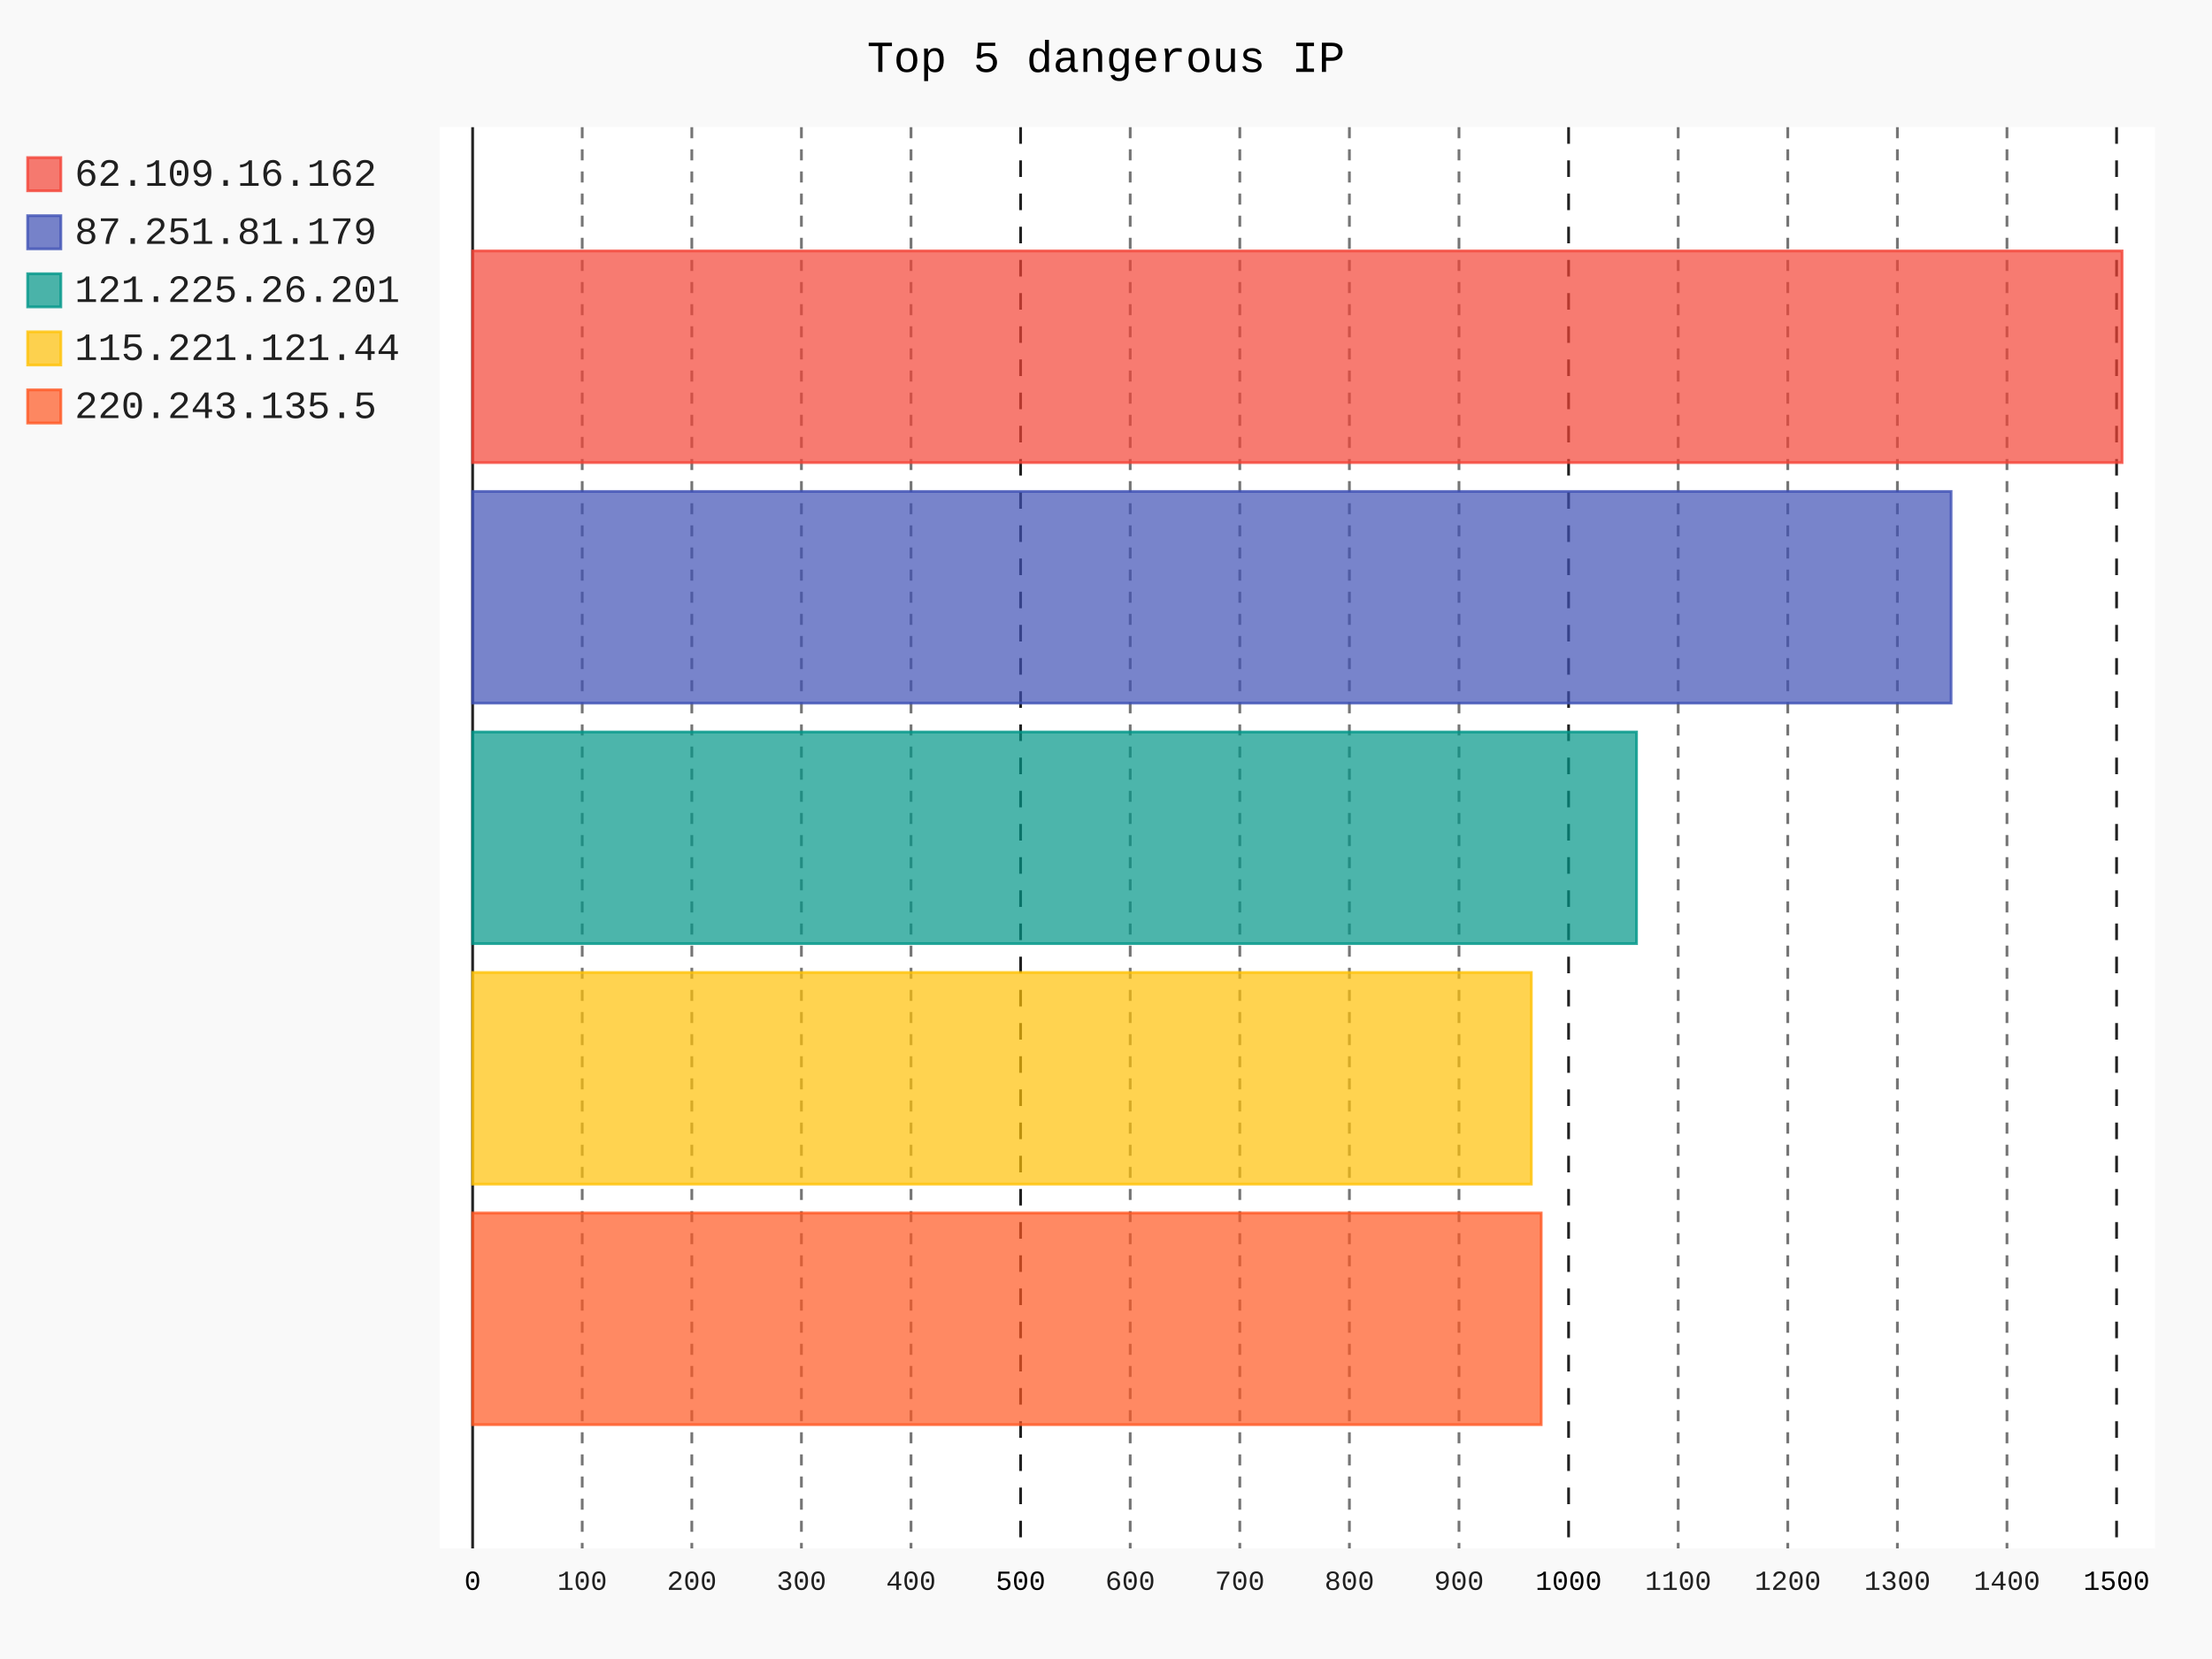
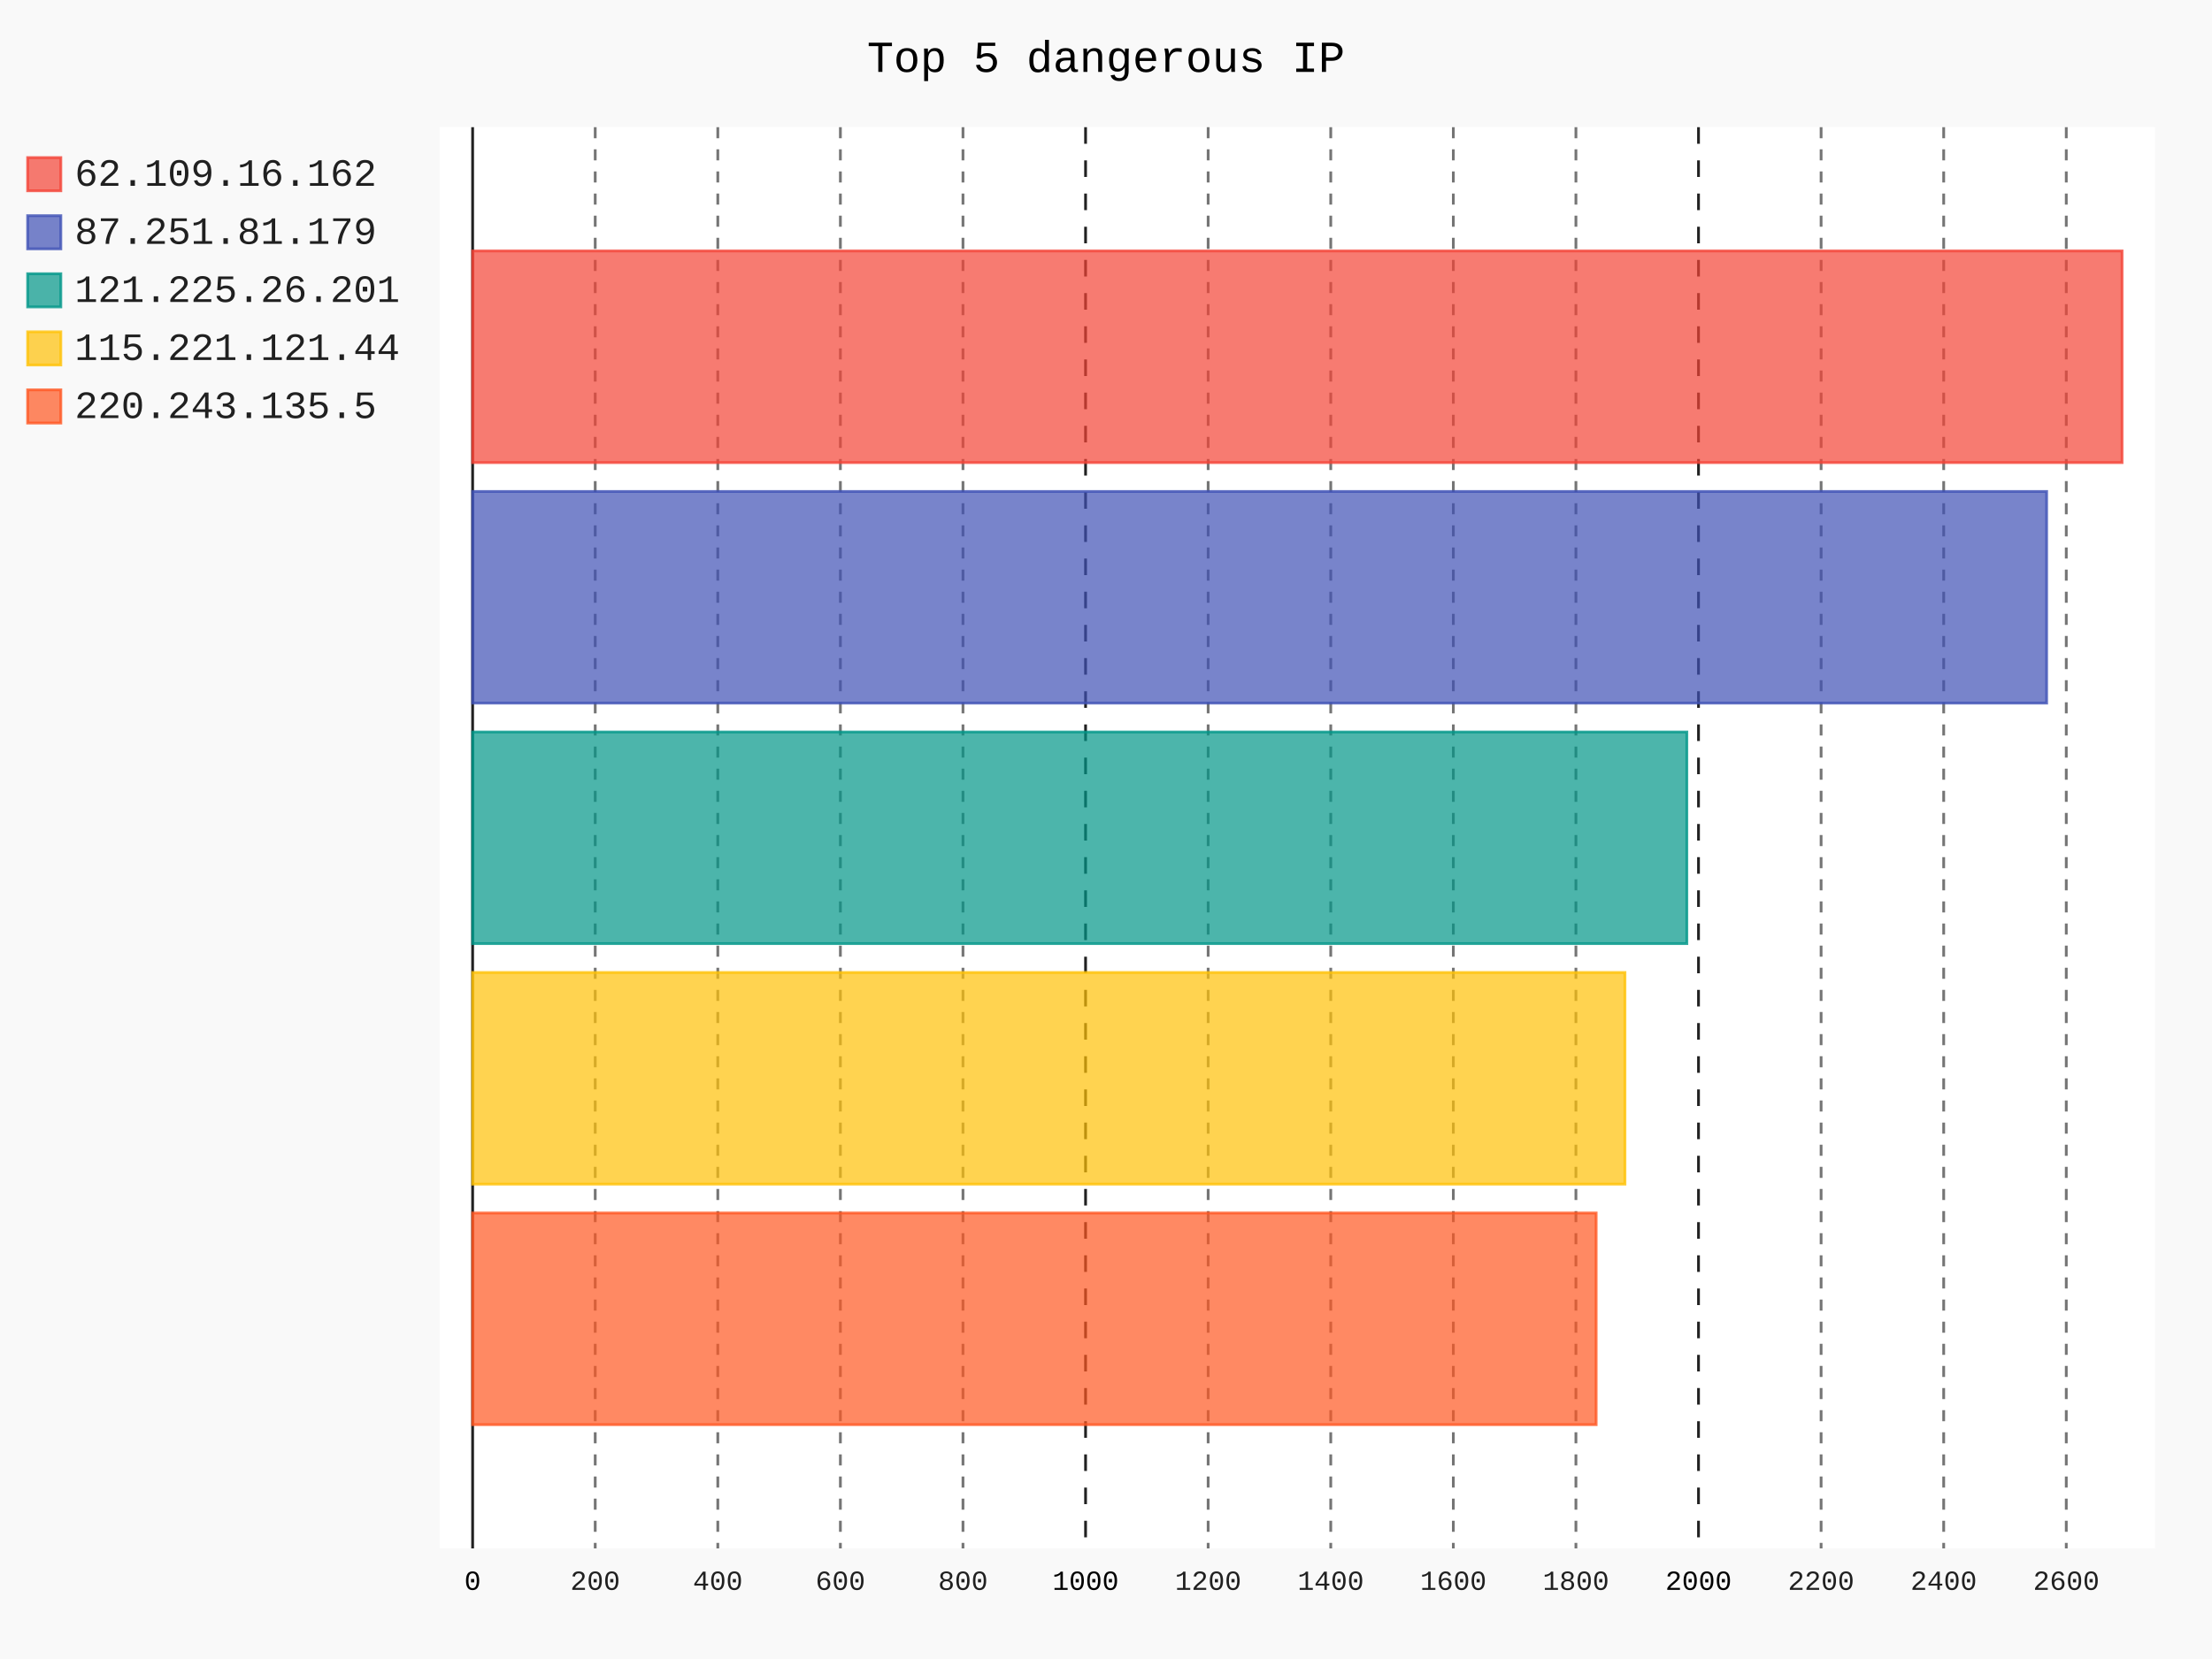
- <svg xmlns="http://www.w3.org/2000/svg" id="chart-7da7f25e-2f94-4a30-bd70-d0566027a8b9" class="pygal-chart" viewBox="0 0 800 600">
+ <svg xmlns="http://www.w3.org/2000/svg" id="chart-fce790b9-c0bf-4651-bd4b-9205fa0a691b" class="pygal-chart" viewBox="0 0 800 600">
  <defs>
-     <style type="text/css">#chart-7da7f25e-2f94-4a30-bd70-d0566027a8b9{-webkit-user-select:none;-webkit-font-smoothing:antialiased;font-family:Consolas,"Liberation Mono",Menlo,Courier,monospace}#chart-7da7f25e-2f94-4a30-bd70-d0566027a8b9 .title{font-family:Consolas,"Liberation Mono",Menlo,Courier,monospace;font-size:16px}#chart-7da7f25e-2f94-4a30-bd70-d0566027a8b9 .legends .legend text{font-family:Consolas,"Liberation Mono",Menlo,Courier,monospace;font-size:14px}#chart-7da7f25e-2f94-4a30-bd70-d0566027a8b9 .axis text{font-family:Consolas,"Liberation Mono",Menlo,Courier,monospace;font-size:10px}#chart-7da7f25e-2f94-4a30-bd70-d0566027a8b9 .axis text.major{font-family:Consolas,"Liberation Mono",Menlo,Courier,monospace;font-size:10px}#chart-7da7f25e-2f94-4a30-bd70-d0566027a8b9 .text-overlay text.value{font-family:Consolas,"Liberation Mono",Menlo,Courier,monospace;font-size:16px}#chart-7da7f25e-2f94-4a30-bd70-d0566027a8b9 .text-overlay text.label{font-family:Consolas,"Liberation Mono",Menlo,Courier,monospace;font-size:10px}#chart-7da7f25e-2f94-4a30-bd70-d0566027a8b9 .tooltip{font-family:Consolas,"Liberation Mono",Menlo,Courier,monospace;font-size:14px}#chart-7da7f25e-2f94-4a30-bd70-d0566027a8b9 text.no_data{font-family:Consolas,"Liberation Mono",Menlo,Courier,monospace;font-size:64px}
- #chart-7da7f25e-2f94-4a30-bd70-d0566027a8b9{background-color:rgba(249,249,249,1)}#chart-7da7f25e-2f94-4a30-bd70-d0566027a8b9 path,#chart-7da7f25e-2f94-4a30-bd70-d0566027a8b9 line,#chart-7da7f25e-2f94-4a30-bd70-d0566027a8b9 rect,#chart-7da7f25e-2f94-4a30-bd70-d0566027a8b9 circle{-webkit-transition:150ms;-moz-transition:150ms;transition:150ms}#chart-7da7f25e-2f94-4a30-bd70-d0566027a8b9 .graph &gt; .background{fill:rgba(249,249,249,1)}#chart-7da7f25e-2f94-4a30-bd70-d0566027a8b9 .plot &gt; .background{fill:rgba(255,255,255,1)}#chart-7da7f25e-2f94-4a30-bd70-d0566027a8b9 .graph{fill:rgba(0,0,0,.87)}#chart-7da7f25e-2f94-4a30-bd70-d0566027a8b9 text.no_data{fill:rgba(0,0,0,1)}#chart-7da7f25e-2f94-4a30-bd70-d0566027a8b9 .title{fill:rgba(0,0,0,1)}#chart-7da7f25e-2f94-4a30-bd70-d0566027a8b9 .legends .legend text{fill:rgba(0,0,0,.87)}#chart-7da7f25e-2f94-4a30-bd70-d0566027a8b9 .legends .legend:hover text{fill:rgba(0,0,0,1)}#chart-7da7f25e-2f94-4a30-bd70-d0566027a8b9 .axis .line{stroke:rgba(0,0,0,1)}#chart-7da7f25e-2f94-4a30-bd70-d0566027a8b9 .axis .guide.line{stroke:rgba(0,0,0,.54)}#chart-7da7f25e-2f94-4a30-bd70-d0566027a8b9 .axis .major.line{stroke:rgba(0,0,0,.87)}#chart-7da7f25e-2f94-4a30-bd70-d0566027a8b9 .axis text.major{fill:rgba(0,0,0,1)}#chart-7da7f25e-2f94-4a30-bd70-d0566027a8b9 .axis.y .guides:hover .guide.line,#chart-7da7f25e-2f94-4a30-bd70-d0566027a8b9 .line-graph .axis.x .guides:hover .guide.line,#chart-7da7f25e-2f94-4a30-bd70-d0566027a8b9 .stackedline-graph .axis.x .guides:hover .guide.line,#chart-7da7f25e-2f94-4a30-bd70-d0566027a8b9 .xy-graph .axis.x .guides:hover .guide.line{stroke:rgba(0,0,0,1)}#chart-7da7f25e-2f94-4a30-bd70-d0566027a8b9 .axis .guides:hover text{fill:rgba(0,0,0,1)}#chart-7da7f25e-2f94-4a30-bd70-d0566027a8b9 .reactive{fill-opacity:.7;stroke-opacity:.8}#chart-7da7f25e-2f94-4a30-bd70-d0566027a8b9 .ci{stroke:rgba(0,0,0,.87)}#chart-7da7f25e-2f94-4a30-bd70-d0566027a8b9 .reactive.active,#chart-7da7f25e-2f94-4a30-bd70-d0566027a8b9 .active .reactive{fill-opacity:.8;stroke-opacity:.9;stroke-width:4}#chart-7da7f25e-2f94-4a30-bd70-d0566027a8b9 .ci .reactive.active{stroke-width:1.5}#chart-7da7f25e-2f94-4a30-bd70-d0566027a8b9 .series text{fill:rgba(0,0,0,1)}#chart-7da7f25e-2f94-4a30-bd70-d0566027a8b9 .tooltip rect{fill:rgba(255,255,255,1);stroke:rgba(0,0,0,1);-webkit-transition:opacity 150ms;-moz-transition:opacity 150ms;transition:opacity 150ms}#chart-7da7f25e-2f94-4a30-bd70-d0566027a8b9 .tooltip .label{fill:rgba(0,0,0,.87)}#chart-7da7f25e-2f94-4a30-bd70-d0566027a8b9 .tooltip .label{fill:rgba(0,0,0,.87)}#chart-7da7f25e-2f94-4a30-bd70-d0566027a8b9 .tooltip .legend{font-size:.8em;fill:rgba(0,0,0,.54)}#chart-7da7f25e-2f94-4a30-bd70-d0566027a8b9 .tooltip .x_label{font-size:.6em;fill:rgba(0,0,0,1)}#chart-7da7f25e-2f94-4a30-bd70-d0566027a8b9 .tooltip .xlink{font-size:.5em;text-decoration:underline}#chart-7da7f25e-2f94-4a30-bd70-d0566027a8b9 .tooltip .value{font-size:1.5em}#chart-7da7f25e-2f94-4a30-bd70-d0566027a8b9 .bound{font-size:.5em}#chart-7da7f25e-2f94-4a30-bd70-d0566027a8b9 .max-value{font-size:.75em;fill:rgba(0,0,0,.54)}#chart-7da7f25e-2f94-4a30-bd70-d0566027a8b9 .map-element{fill:rgba(255,255,255,1);stroke:rgba(0,0,0,.54) !important}#chart-7da7f25e-2f94-4a30-bd70-d0566027a8b9 .map-element .reactive{fill-opacity:inherit;stroke-opacity:inherit}#chart-7da7f25e-2f94-4a30-bd70-d0566027a8b9 .color-0,#chart-7da7f25e-2f94-4a30-bd70-d0566027a8b9 .color-0 a:visited{stroke:#F44336;fill:#F44336}#chart-7da7f25e-2f94-4a30-bd70-d0566027a8b9 .color-1,#chart-7da7f25e-2f94-4a30-bd70-d0566027a8b9 .color-1 a:visited{stroke:#3F51B5;fill:#3F51B5}#chart-7da7f25e-2f94-4a30-bd70-d0566027a8b9 .color-2,#chart-7da7f25e-2f94-4a30-bd70-d0566027a8b9 .color-2 a:visited{stroke:#009688;fill:#009688}#chart-7da7f25e-2f94-4a30-bd70-d0566027a8b9 .color-3,#chart-7da7f25e-2f94-4a30-bd70-d0566027a8b9 .color-3 a:visited{stroke:#FFC107;fill:#FFC107}#chart-7da7f25e-2f94-4a30-bd70-d0566027a8b9 .color-4,#chart-7da7f25e-2f94-4a30-bd70-d0566027a8b9 .color-4 a:visited{stroke:#FF5722;fill:#FF5722}#chart-7da7f25e-2f94-4a30-bd70-d0566027a8b9 .text-overlay .color-0 text{fill:black}#chart-7da7f25e-2f94-4a30-bd70-d0566027a8b9 .text-overlay .color-1 text{fill:black}#chart-7da7f25e-2f94-4a30-bd70-d0566027a8b9 .text-overlay .color-2 text{fill:black}#chart-7da7f25e-2f94-4a30-bd70-d0566027a8b9 .text-overlay .color-3 text{fill:black}#chart-7da7f25e-2f94-4a30-bd70-d0566027a8b9 .text-overlay .color-4 text{fill:black}
- #chart-7da7f25e-2f94-4a30-bd70-d0566027a8b9 text.no_data{text-anchor:middle}#chart-7da7f25e-2f94-4a30-bd70-d0566027a8b9 .guide.line{fill:none}#chart-7da7f25e-2f94-4a30-bd70-d0566027a8b9 .centered{text-anchor:middle}#chart-7da7f25e-2f94-4a30-bd70-d0566027a8b9 .title{text-anchor:middle}#chart-7da7f25e-2f94-4a30-bd70-d0566027a8b9 .legends .legend text{fill-opacity:1}#chart-7da7f25e-2f94-4a30-bd70-d0566027a8b9 .axis.x text{text-anchor:middle}#chart-7da7f25e-2f94-4a30-bd70-d0566027a8b9 .axis.x:not(.web) text[transform]{text-anchor:start}#chart-7da7f25e-2f94-4a30-bd70-d0566027a8b9 .axis.x:not(.web) text[transform].backwards{text-anchor:end}#chart-7da7f25e-2f94-4a30-bd70-d0566027a8b9 .axis.y text{text-anchor:end}#chart-7da7f25e-2f94-4a30-bd70-d0566027a8b9 .axis.y text[transform].backwards{text-anchor:start}#chart-7da7f25e-2f94-4a30-bd70-d0566027a8b9 .axis.y2 text{text-anchor:start}#chart-7da7f25e-2f94-4a30-bd70-d0566027a8b9 .axis.y2 text[transform].backwards{text-anchor:end}#chart-7da7f25e-2f94-4a30-bd70-d0566027a8b9 .axis .guide.line{stroke-dasharray:4,4}#chart-7da7f25e-2f94-4a30-bd70-d0566027a8b9 .axis .major.guide.line{stroke-dasharray:6,6}#chart-7da7f25e-2f94-4a30-bd70-d0566027a8b9 .horizontal .axis.y .guide.line,#chart-7da7f25e-2f94-4a30-bd70-d0566027a8b9 .horizontal .axis.y2 .guide.line,#chart-7da7f25e-2f94-4a30-bd70-d0566027a8b9 .vertical .axis.x .guide.line{opacity:0}#chart-7da7f25e-2f94-4a30-bd70-d0566027a8b9 .horizontal .axis.always_show .guide.line,#chart-7da7f25e-2f94-4a30-bd70-d0566027a8b9 .vertical .axis.always_show .guide.line{opacity:1 !important}#chart-7da7f25e-2f94-4a30-bd70-d0566027a8b9 .axis.y .guides:hover .guide.line,#chart-7da7f25e-2f94-4a30-bd70-d0566027a8b9 .axis.y2 .guides:hover .guide.line,#chart-7da7f25e-2f94-4a30-bd70-d0566027a8b9 .axis.x .guides:hover .guide.line{opacity:1}#chart-7da7f25e-2f94-4a30-bd70-d0566027a8b9 .axis .guides:hover text{opacity:1}#chart-7da7f25e-2f94-4a30-bd70-d0566027a8b9 .nofill{fill:none}#chart-7da7f25e-2f94-4a30-bd70-d0566027a8b9 .subtle-fill{fill-opacity:.2}#chart-7da7f25e-2f94-4a30-bd70-d0566027a8b9 .dot{stroke-width:1px;fill-opacity:1}#chart-7da7f25e-2f94-4a30-bd70-d0566027a8b9 .dot.active{stroke-width:5px}#chart-7da7f25e-2f94-4a30-bd70-d0566027a8b9 .dot.negative{fill:transparent}#chart-7da7f25e-2f94-4a30-bd70-d0566027a8b9 text,#chart-7da7f25e-2f94-4a30-bd70-d0566027a8b9 tspan{stroke:none !important}#chart-7da7f25e-2f94-4a30-bd70-d0566027a8b9 .series text.active{opacity:1}#chart-7da7f25e-2f94-4a30-bd70-d0566027a8b9 .tooltip rect{fill-opacity:.95;stroke-width:.5}#chart-7da7f25e-2f94-4a30-bd70-d0566027a8b9 .tooltip text{fill-opacity:1}#chart-7da7f25e-2f94-4a30-bd70-d0566027a8b9 .showable{visibility:hidden}#chart-7da7f25e-2f94-4a30-bd70-d0566027a8b9 .showable.shown{visibility:visible}#chart-7da7f25e-2f94-4a30-bd70-d0566027a8b9 .gauge-background{fill:rgba(229,229,229,1);stroke:none}#chart-7da7f25e-2f94-4a30-bd70-d0566027a8b9 .bg-lines{stroke:rgba(249,249,249,1);stroke-width:2px}</style>
+     <style type="text/css">#chart-fce790b9-c0bf-4651-bd4b-9205fa0a691b{-webkit-user-select:none;-webkit-font-smoothing:antialiased;font-family:Consolas,"Liberation Mono",Menlo,Courier,monospace}#chart-fce790b9-c0bf-4651-bd4b-9205fa0a691b .title{font-family:Consolas,"Liberation Mono",Menlo,Courier,monospace;font-size:16px}#chart-fce790b9-c0bf-4651-bd4b-9205fa0a691b .legends .legend text{font-family:Consolas,"Liberation Mono",Menlo,Courier,monospace;font-size:14px}#chart-fce790b9-c0bf-4651-bd4b-9205fa0a691b .axis text{font-family:Consolas,"Liberation Mono",Menlo,Courier,monospace;font-size:10px}#chart-fce790b9-c0bf-4651-bd4b-9205fa0a691b .axis text.major{font-family:Consolas,"Liberation Mono",Menlo,Courier,monospace;font-size:10px}#chart-fce790b9-c0bf-4651-bd4b-9205fa0a691b .text-overlay text.value{font-family:Consolas,"Liberation Mono",Menlo,Courier,monospace;font-size:16px}#chart-fce790b9-c0bf-4651-bd4b-9205fa0a691b .text-overlay text.label{font-family:Consolas,"Liberation Mono",Menlo,Courier,monospace;font-size:10px}#chart-fce790b9-c0bf-4651-bd4b-9205fa0a691b .tooltip{font-family:Consolas,"Liberation Mono",Menlo,Courier,monospace;font-size:14px}#chart-fce790b9-c0bf-4651-bd4b-9205fa0a691b text.no_data{font-family:Consolas,"Liberation Mono",Menlo,Courier,monospace;font-size:64px}
+ #chart-fce790b9-c0bf-4651-bd4b-9205fa0a691b{background-color:rgba(249,249,249,1)}#chart-fce790b9-c0bf-4651-bd4b-9205fa0a691b path,#chart-fce790b9-c0bf-4651-bd4b-9205fa0a691b line,#chart-fce790b9-c0bf-4651-bd4b-9205fa0a691b rect,#chart-fce790b9-c0bf-4651-bd4b-9205fa0a691b circle{-webkit-transition:150ms;-moz-transition:150ms;transition:150ms}#chart-fce790b9-c0bf-4651-bd4b-9205fa0a691b .graph &gt; .background{fill:rgba(249,249,249,1)}#chart-fce790b9-c0bf-4651-bd4b-9205fa0a691b .plot &gt; .background{fill:rgba(255,255,255,1)}#chart-fce790b9-c0bf-4651-bd4b-9205fa0a691b .graph{fill:rgba(0,0,0,.87)}#chart-fce790b9-c0bf-4651-bd4b-9205fa0a691b text.no_data{fill:rgba(0,0,0,1)}#chart-fce790b9-c0bf-4651-bd4b-9205fa0a691b .title{fill:rgba(0,0,0,1)}#chart-fce790b9-c0bf-4651-bd4b-9205fa0a691b .legends .legend text{fill:rgba(0,0,0,.87)}#chart-fce790b9-c0bf-4651-bd4b-9205fa0a691b .legends .legend:hover text{fill:rgba(0,0,0,1)}#chart-fce790b9-c0bf-4651-bd4b-9205fa0a691b .axis .line{stroke:rgba(0,0,0,1)}#chart-fce790b9-c0bf-4651-bd4b-9205fa0a691b .axis .guide.line{stroke:rgba(0,0,0,.54)}#chart-fce790b9-c0bf-4651-bd4b-9205fa0a691b .axis .major.line{stroke:rgba(0,0,0,.87)}#chart-fce790b9-c0bf-4651-bd4b-9205fa0a691b .axis text.major{fill:rgba(0,0,0,1)}#chart-fce790b9-c0bf-4651-bd4b-9205fa0a691b .axis.y .guides:hover .guide.line,#chart-fce790b9-c0bf-4651-bd4b-9205fa0a691b .line-graph .axis.x .guides:hover .guide.line,#chart-fce790b9-c0bf-4651-bd4b-9205fa0a691b .stackedline-graph .axis.x .guides:hover .guide.line,#chart-fce790b9-c0bf-4651-bd4b-9205fa0a691b .xy-graph .axis.x .guides:hover .guide.line{stroke:rgba(0,0,0,1)}#chart-fce790b9-c0bf-4651-bd4b-9205fa0a691b .axis .guides:hover text{fill:rgba(0,0,0,1)}#chart-fce790b9-c0bf-4651-bd4b-9205fa0a691b .reactive{fill-opacity:.7;stroke-opacity:.8}#chart-fce790b9-c0bf-4651-bd4b-9205fa0a691b .ci{stroke:rgba(0,0,0,.87)}#chart-fce790b9-c0bf-4651-bd4b-9205fa0a691b .reactive.active,#chart-fce790b9-c0bf-4651-bd4b-9205fa0a691b .active .reactive{fill-opacity:.8;stroke-opacity:.9;stroke-width:4}#chart-fce790b9-c0bf-4651-bd4b-9205fa0a691b .ci .reactive.active{stroke-width:1.5}#chart-fce790b9-c0bf-4651-bd4b-9205fa0a691b .series text{fill:rgba(0,0,0,1)}#chart-fce790b9-c0bf-4651-bd4b-9205fa0a691b .tooltip rect{fill:rgba(255,255,255,1);stroke:rgba(0,0,0,1);-webkit-transition:opacity 150ms;-moz-transition:opacity 150ms;transition:opacity 150ms}#chart-fce790b9-c0bf-4651-bd4b-9205fa0a691b .tooltip .label{fill:rgba(0,0,0,.87)}#chart-fce790b9-c0bf-4651-bd4b-9205fa0a691b .tooltip .label{fill:rgba(0,0,0,.87)}#chart-fce790b9-c0bf-4651-bd4b-9205fa0a691b .tooltip .legend{font-size:.8em;fill:rgba(0,0,0,.54)}#chart-fce790b9-c0bf-4651-bd4b-9205fa0a691b .tooltip .x_label{font-size:.6em;fill:rgba(0,0,0,1)}#chart-fce790b9-c0bf-4651-bd4b-9205fa0a691b .tooltip .xlink{font-size:.5em;text-decoration:underline}#chart-fce790b9-c0bf-4651-bd4b-9205fa0a691b .tooltip .value{font-size:1.5em}#chart-fce790b9-c0bf-4651-bd4b-9205fa0a691b .bound{font-size:.5em}#chart-fce790b9-c0bf-4651-bd4b-9205fa0a691b .max-value{font-size:.75em;fill:rgba(0,0,0,.54)}#chart-fce790b9-c0bf-4651-bd4b-9205fa0a691b .map-element{fill:rgba(255,255,255,1);stroke:rgba(0,0,0,.54) !important}#chart-fce790b9-c0bf-4651-bd4b-9205fa0a691b .map-element .reactive{fill-opacity:inherit;stroke-opacity:inherit}#chart-fce790b9-c0bf-4651-bd4b-9205fa0a691b .color-0,#chart-fce790b9-c0bf-4651-bd4b-9205fa0a691b .color-0 a:visited{stroke:#F44336;fill:#F44336}#chart-fce790b9-c0bf-4651-bd4b-9205fa0a691b .color-1,#chart-fce790b9-c0bf-4651-bd4b-9205fa0a691b .color-1 a:visited{stroke:#3F51B5;fill:#3F51B5}#chart-fce790b9-c0bf-4651-bd4b-9205fa0a691b .color-2,#chart-fce790b9-c0bf-4651-bd4b-9205fa0a691b .color-2 a:visited{stroke:#009688;fill:#009688}#chart-fce790b9-c0bf-4651-bd4b-9205fa0a691b .color-3,#chart-fce790b9-c0bf-4651-bd4b-9205fa0a691b .color-3 a:visited{stroke:#FFC107;fill:#FFC107}#chart-fce790b9-c0bf-4651-bd4b-9205fa0a691b .color-4,#chart-fce790b9-c0bf-4651-bd4b-9205fa0a691b .color-4 a:visited{stroke:#FF5722;fill:#FF5722}#chart-fce790b9-c0bf-4651-bd4b-9205fa0a691b .text-overlay .color-0 text{fill:black}#chart-fce790b9-c0bf-4651-bd4b-9205fa0a691b .text-overlay .color-1 text{fill:black}#chart-fce790b9-c0bf-4651-bd4b-9205fa0a691b .text-overlay .color-2 text{fill:black}#chart-fce790b9-c0bf-4651-bd4b-9205fa0a691b .text-overlay .color-3 text{fill:black}#chart-fce790b9-c0bf-4651-bd4b-9205fa0a691b .text-overlay .color-4 text{fill:black}
+ #chart-fce790b9-c0bf-4651-bd4b-9205fa0a691b text.no_data{text-anchor:middle}#chart-fce790b9-c0bf-4651-bd4b-9205fa0a691b .guide.line{fill:none}#chart-fce790b9-c0bf-4651-bd4b-9205fa0a691b .centered{text-anchor:middle}#chart-fce790b9-c0bf-4651-bd4b-9205fa0a691b .title{text-anchor:middle}#chart-fce790b9-c0bf-4651-bd4b-9205fa0a691b .legends .legend text{fill-opacity:1}#chart-fce790b9-c0bf-4651-bd4b-9205fa0a691b .axis.x text{text-anchor:middle}#chart-fce790b9-c0bf-4651-bd4b-9205fa0a691b .axis.x:not(.web) text[transform]{text-anchor:start}#chart-fce790b9-c0bf-4651-bd4b-9205fa0a691b .axis.x:not(.web) text[transform].backwards{text-anchor:end}#chart-fce790b9-c0bf-4651-bd4b-9205fa0a691b .axis.y text{text-anchor:end}#chart-fce790b9-c0bf-4651-bd4b-9205fa0a691b .axis.y text[transform].backwards{text-anchor:start}#chart-fce790b9-c0bf-4651-bd4b-9205fa0a691b .axis.y2 text{text-anchor:start}#chart-fce790b9-c0bf-4651-bd4b-9205fa0a691b .axis.y2 text[transform].backwards{text-anchor:end}#chart-fce790b9-c0bf-4651-bd4b-9205fa0a691b .axis .guide.line{stroke-dasharray:4,4}#chart-fce790b9-c0bf-4651-bd4b-9205fa0a691b .axis .major.guide.line{stroke-dasharray:6,6}#chart-fce790b9-c0bf-4651-bd4b-9205fa0a691b .horizontal .axis.y .guide.line,#chart-fce790b9-c0bf-4651-bd4b-9205fa0a691b .horizontal .axis.y2 .guide.line,#chart-fce790b9-c0bf-4651-bd4b-9205fa0a691b .vertical .axis.x .guide.line{opacity:0}#chart-fce790b9-c0bf-4651-bd4b-9205fa0a691b .horizontal .axis.always_show .guide.line,#chart-fce790b9-c0bf-4651-bd4b-9205fa0a691b .vertical .axis.always_show .guide.line{opacity:1 !important}#chart-fce790b9-c0bf-4651-bd4b-9205fa0a691b .axis.y .guides:hover .guide.line,#chart-fce790b9-c0bf-4651-bd4b-9205fa0a691b .axis.y2 .guides:hover .guide.line,#chart-fce790b9-c0bf-4651-bd4b-9205fa0a691b .axis.x .guides:hover .guide.line{opacity:1}#chart-fce790b9-c0bf-4651-bd4b-9205fa0a691b .axis .guides:hover text{opacity:1}#chart-fce790b9-c0bf-4651-bd4b-9205fa0a691b .nofill{fill:none}#chart-fce790b9-c0bf-4651-bd4b-9205fa0a691b .subtle-fill{fill-opacity:.2}#chart-fce790b9-c0bf-4651-bd4b-9205fa0a691b .dot{stroke-width:1px;fill-opacity:1}#chart-fce790b9-c0bf-4651-bd4b-9205fa0a691b .dot.active{stroke-width:5px}#chart-fce790b9-c0bf-4651-bd4b-9205fa0a691b .dot.negative{fill:transparent}#chart-fce790b9-c0bf-4651-bd4b-9205fa0a691b text,#chart-fce790b9-c0bf-4651-bd4b-9205fa0a691b tspan{stroke:none !important}#chart-fce790b9-c0bf-4651-bd4b-9205fa0a691b .series text.active{opacity:1}#chart-fce790b9-c0bf-4651-bd4b-9205fa0a691b .tooltip rect{fill-opacity:.95;stroke-width:.5}#chart-fce790b9-c0bf-4651-bd4b-9205fa0a691b .tooltip text{fill-opacity:1}#chart-fce790b9-c0bf-4651-bd4b-9205fa0a691b .showable{visibility:hidden}#chart-fce790b9-c0bf-4651-bd4b-9205fa0a691b .showable.shown{visibility:visible}#chart-fce790b9-c0bf-4651-bd4b-9205fa0a691b .gauge-background{fill:rgba(229,229,229,1);stroke:none}#chart-fce790b9-c0bf-4651-bd4b-9205fa0a691b .bg-lines{stroke:rgba(249,249,249,1);stroke-width:2px}</style>
  </defs>
  <g class="graph horizontalbar-graph horizontal">
    <rect class="background" height="600" width="800" x="0" y="0" />
    <g class="plot" transform="translate(159, 46)">
      <rect class="background" height="514" width="620.4" x="0" y="0" />
      <g class="axis x always_show">
        <g class="guides">
          <path class="axis major line" d="M11.931 0 v514" />
          <text class="major" x="11.931" y="529.0">0</text>
        </g>
        <g class="guides">
-           <path class="guide line" d="M51.568 0 v514" />
-           <text class="" x="51.568" y="529.0">100</text>
+           <path class="guide line" d="M56.267 0 v514" />
+           <text class="" x="56.267" y="529.0">200</text>
        </g>
        <g class="guides">
-           <path class="guide line" d="M91.205 0 v514" />
-           <text class="" x="91.205" y="529.0">200</text>
+           <path class="guide line" d="M100.602 0 v514" />
+           <text class="" x="100.602" y="529.0">400</text>
        </g>
        <g class="guides">
-           <path class="guide line" d="M130.842 0 v514" />
-           <text class="" x="130.842" y="529.0">300</text>
+           <path class="guide line" d="M144.938 0 v514" />
+           <text class="" x="144.938" y="529.0">600</text>
        </g>
        <g class="guides">
-           <path class="guide line" d="M170.479 0 v514" />
-           <text class="" x="170.479" y="529.0">400</text>
+           <path class="guide line" d="M189.274 0 v514" />
+           <text class="" x="189.274" y="529.0">800</text>
        </g>
        <g class="guides">
-           <path class="major guide line" d="M210.116 0 v514" />
-           <text class="major" x="210.116" y="529.0">500</text>
+           <path class="major guide line" d="M233.61 0 v514" />
+           <text class="major" x="233.61" y="529.0">1000</text>
        </g>
        <g class="guides">
-           <path class="guide line" d="M249.753 0 v514" />
-           <text class="" x="249.753" y="529.0">600</text>
+           <path class="guide line" d="M277.946 0 v514" />
+           <text class="" x="277.946" y="529.0">1200</text>
        </g>
        <g class="guides">
-           <path class="guide line" d="M289.391 0 v514" />
-           <text class="" x="289.391" y="529.0">700</text>
+           <path class="guide line" d="M322.282 0 v514" />
+           <text class="" x="322.282" y="529.0">1400</text>
        </g>
        <g class="guides">
-           <path class="guide line" d="M329.028 0 v514" />
-           <text class="" x="329.028" y="529.0">800</text>
+           <path class="guide line" d="M366.617 0 v514" />
+           <text class="" x="366.617" y="529.0">1600</text>
        </g>
        <g class="guides">
-           <path class="guide line" d="M368.665 0 v514" />
-           <text class="" x="368.665" y="529.0">900</text>
+           <path class="guide line" d="M410.953 0 v514" />
+           <text class="" x="410.953" y="529.0">1800</text>
        </g>
        <g class="guides">
-           <path class="major guide line" d="M408.302 0 v514" />
-           <text class="major" x="408.302" y="529.0">1000</text>
+           <path class="major guide line" d="M455.289 0 v514" />
+           <text class="major" x="455.289" y="529.0">2000</text>
        </g>
        <g class="guides">
-           <path class="guide line" d="M447.939 0 v514" />
-           <text class="" x="447.939" y="529.0">1100</text>
+           <path class="guide line" d="M499.625 0 v514" />
+           <text class="" x="499.625" y="529.0">2200</text>
        </g>
        <g class="guides">
-           <path class="guide line" d="M487.576 0 v514" />
-           <text class="" x="487.576" y="529.0">1200</text>
+           <path class="guide line" d="M543.961 0 v514" />
+           <text class="" x="543.961" y="529.0">2400</text>
        </g>
        <g class="guides">
-           <path class="guide line" d="M527.213 0 v514" />
-           <text class="" x="527.213" y="529.0">1300</text>
-         </g>
-         <g class="guides">
-           <path class="guide line" d="M566.85 0 v514" />
-           <text class="" x="566.85" y="529.0">1400</text>
-         </g>
-         <g class="guides">
-           <path class="major guide line" d="M606.487 0 v514" />
-           <text class="major" x="606.487" y="529.0">1500</text>
+           <path class="guide line" d="M588.296 0 v514" />
+           <text class="" x="588.296" y="529.0">2600</text>
        </g>
      </g>
      <g class="series serie-4 color-4">
        <g class="bars">
          <g class="bar">
-             <rect class="rect reactive tooltip-trigger" height="76.546" rx="0" ry="0" width="386.462" x="11.931" y="392.696" />
+             <rect class="rect reactive tooltip-trigger" height="76.546" rx="0" ry="0" width="406.338" x="11.931" y="392.696" />
          </g>
        </g>
      </g>
      <g class="series serie-3 color-3">
        <g class="bars">
          <g class="bar">
-             <rect class="rect reactive tooltip-trigger" height="76.546" rx="0" ry="0" width="382.894" x="11.931" y="305.711" />
+             <rect class="rect reactive tooltip-trigger" height="76.546" rx="0" ry="0" width="416.757" x="11.931" y="305.711" />
          </g>
        </g>
      </g>
      <g class="series serie-2 color-2">
        <g class="bars">
          <g class="bar">
-             <rect class="rect reactive tooltip-trigger" height="76.546" rx="0" ry="0" width="420.946" x="11.931" y="218.727" />
+             <rect class="rect reactive tooltip-trigger" height="76.546" rx="0" ry="0" width="439.146" x="11.931" y="218.727" />
          </g>
        </g>
      </g>
      <g class="series serie-1 color-1">
        <g class="bars">
          <g class="bar">
-             <rect class="rect reactive tooltip-trigger" height="76.546" rx="0" ry="0" width="534.705" x="11.931" y="131.742" />
+             <rect class="rect reactive tooltip-trigger" height="76.546" rx="0" ry="0" width="569.272" x="11.931" y="131.742" />
          </g>
        </g>
      </g>
      <g class="series serie-0 color-0">
        <g class="bars">
          <g class="bar">
            <rect class="rect reactive tooltip-trigger" height="76.546" rx="0" ry="0" width="596.538" x="11.931" y="44.758" />
          </g>
        </g>
      </g>
    </g>
    <g class="titles">
      <text class="title plot_title" x="400.0" y="26">Top 5 dangerous IP</text>
    </g>
    <g class="plot overlay" transform="translate(159, 46)">
      <g class="series serie-4 color-4" />
      <g class="series serie-3 color-3" />
      <g class="series serie-2 color-2" />
      <g class="series serie-1 color-1" />
      <g class="series serie-0 color-0" />
    </g>
    <g class="plot text-overlay" transform="translate(159, 46)">
      <g class="series serie-4 color-4" />
      <g class="series serie-3 color-3" />
      <g class="series serie-2 color-2" />
      <g class="series serie-1 color-1" />
      <g class="series serie-0 color-0" />
    </g>
    <g class="plot tooltip-overlay" transform="translate(159, 46)">
      <g class="tooltip" style="opacity: 0" transform="translate(0 0)">
        <rect class="tooltip-box" height="0" rx="0" ry="0" width="0" />
        <g class="text" />
      </g>
    </g>
    <g class="legends" transform="translate(10, 56)">
      <g class="legend reactive activate-serie" id="activate-serie-0">
        <rect class="color-0 reactive" height="12" width="12" x="0.0" y="1.0" />
        <text x="17.0" y="11.2">62.109.16.162</text>
      </g>
      <g class="legend reactive activate-serie" id="activate-serie-1">
        <rect class="color-1 reactive" height="12" width="12" x="0.0" y="22.0" />
        <text x="17.0" y="32.2">87.251.81.179</text>
      </g>
      <g class="legend reactive activate-serie" id="activate-serie-2">
        <rect class="color-2 reactive" height="12" width="12" x="0.0" y="43.0" />
        <text x="17.0" y="53.2">121.225.26.201</text>
      </g>
      <g class="legend reactive activate-serie" id="activate-serie-3">
        <rect class="color-3 reactive" height="12" width="12" x="0.0" y="64.0" />
        <text x="17.0" y="74.2">115.221.121.44</text>
      </g>
      <g class="legend reactive activate-serie" id="activate-serie-4">
        <rect class="color-4 reactive" height="12" width="12" x="0.0" y="85.0" />
        <text x="17.0" y="95.2">220.243.135.5</text>
      </g>
    </g>
    <g class="legends" transform="translate(790, 56)" />
  </g>
</svg>
